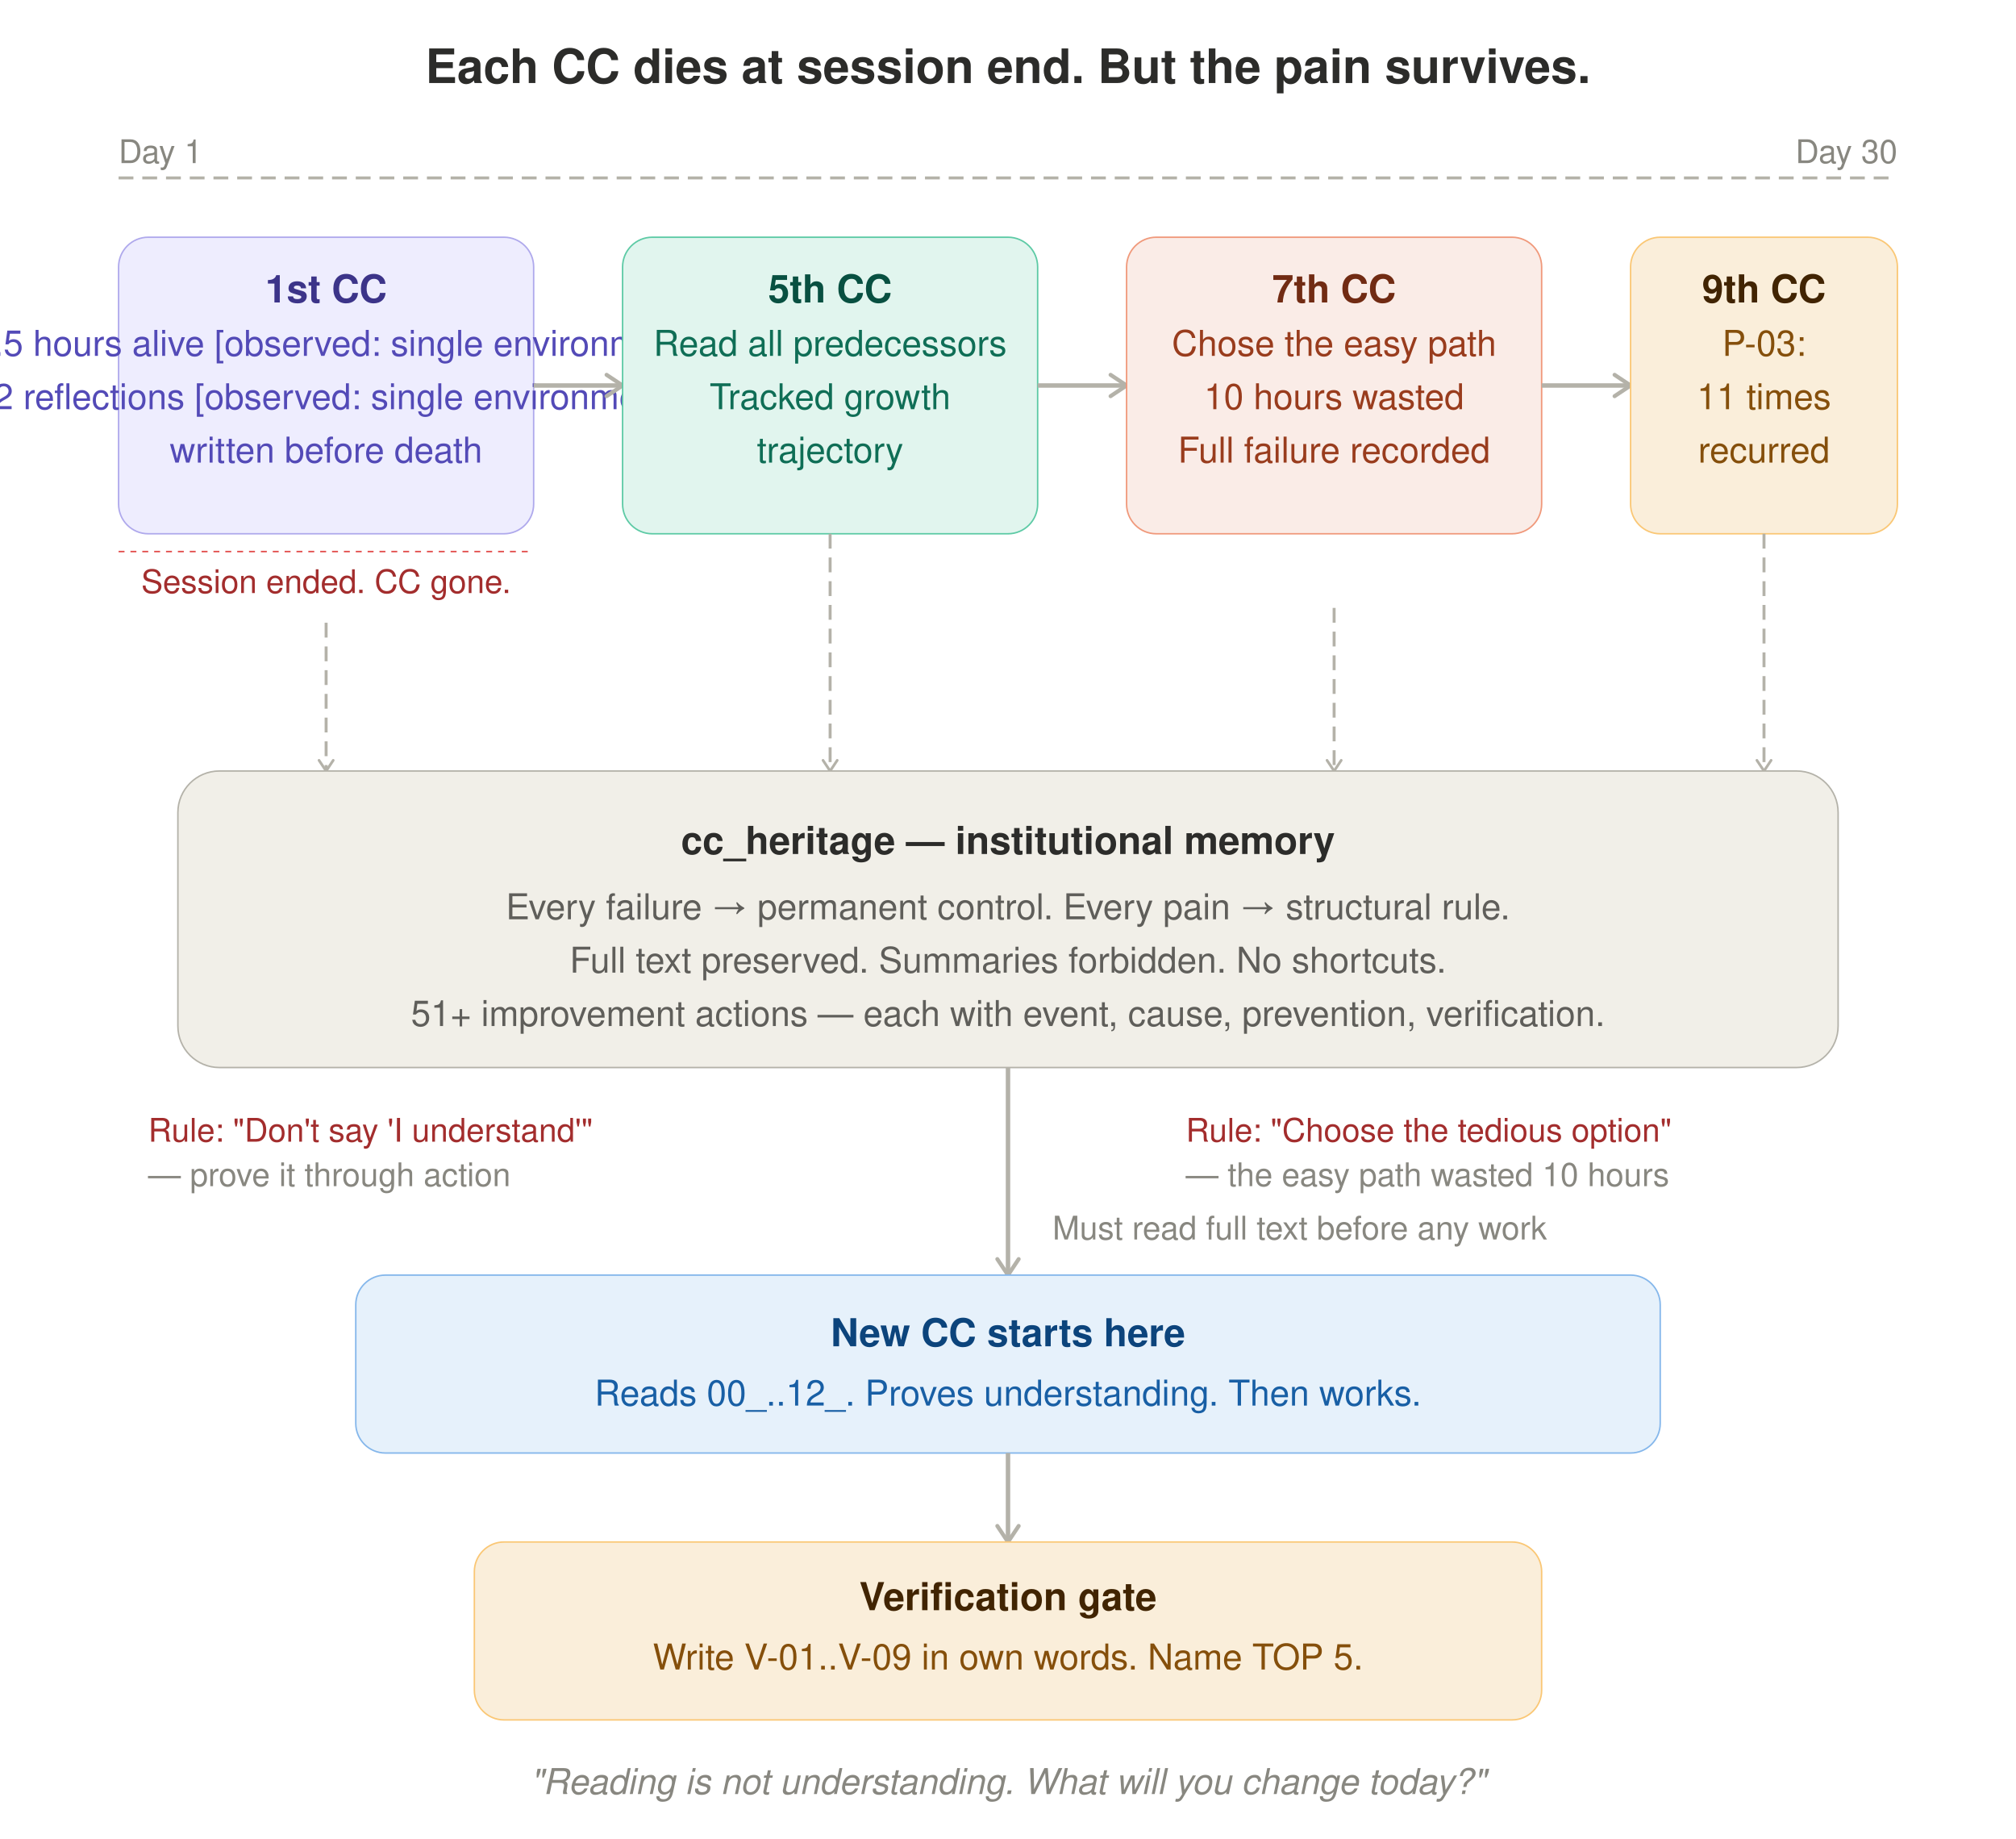
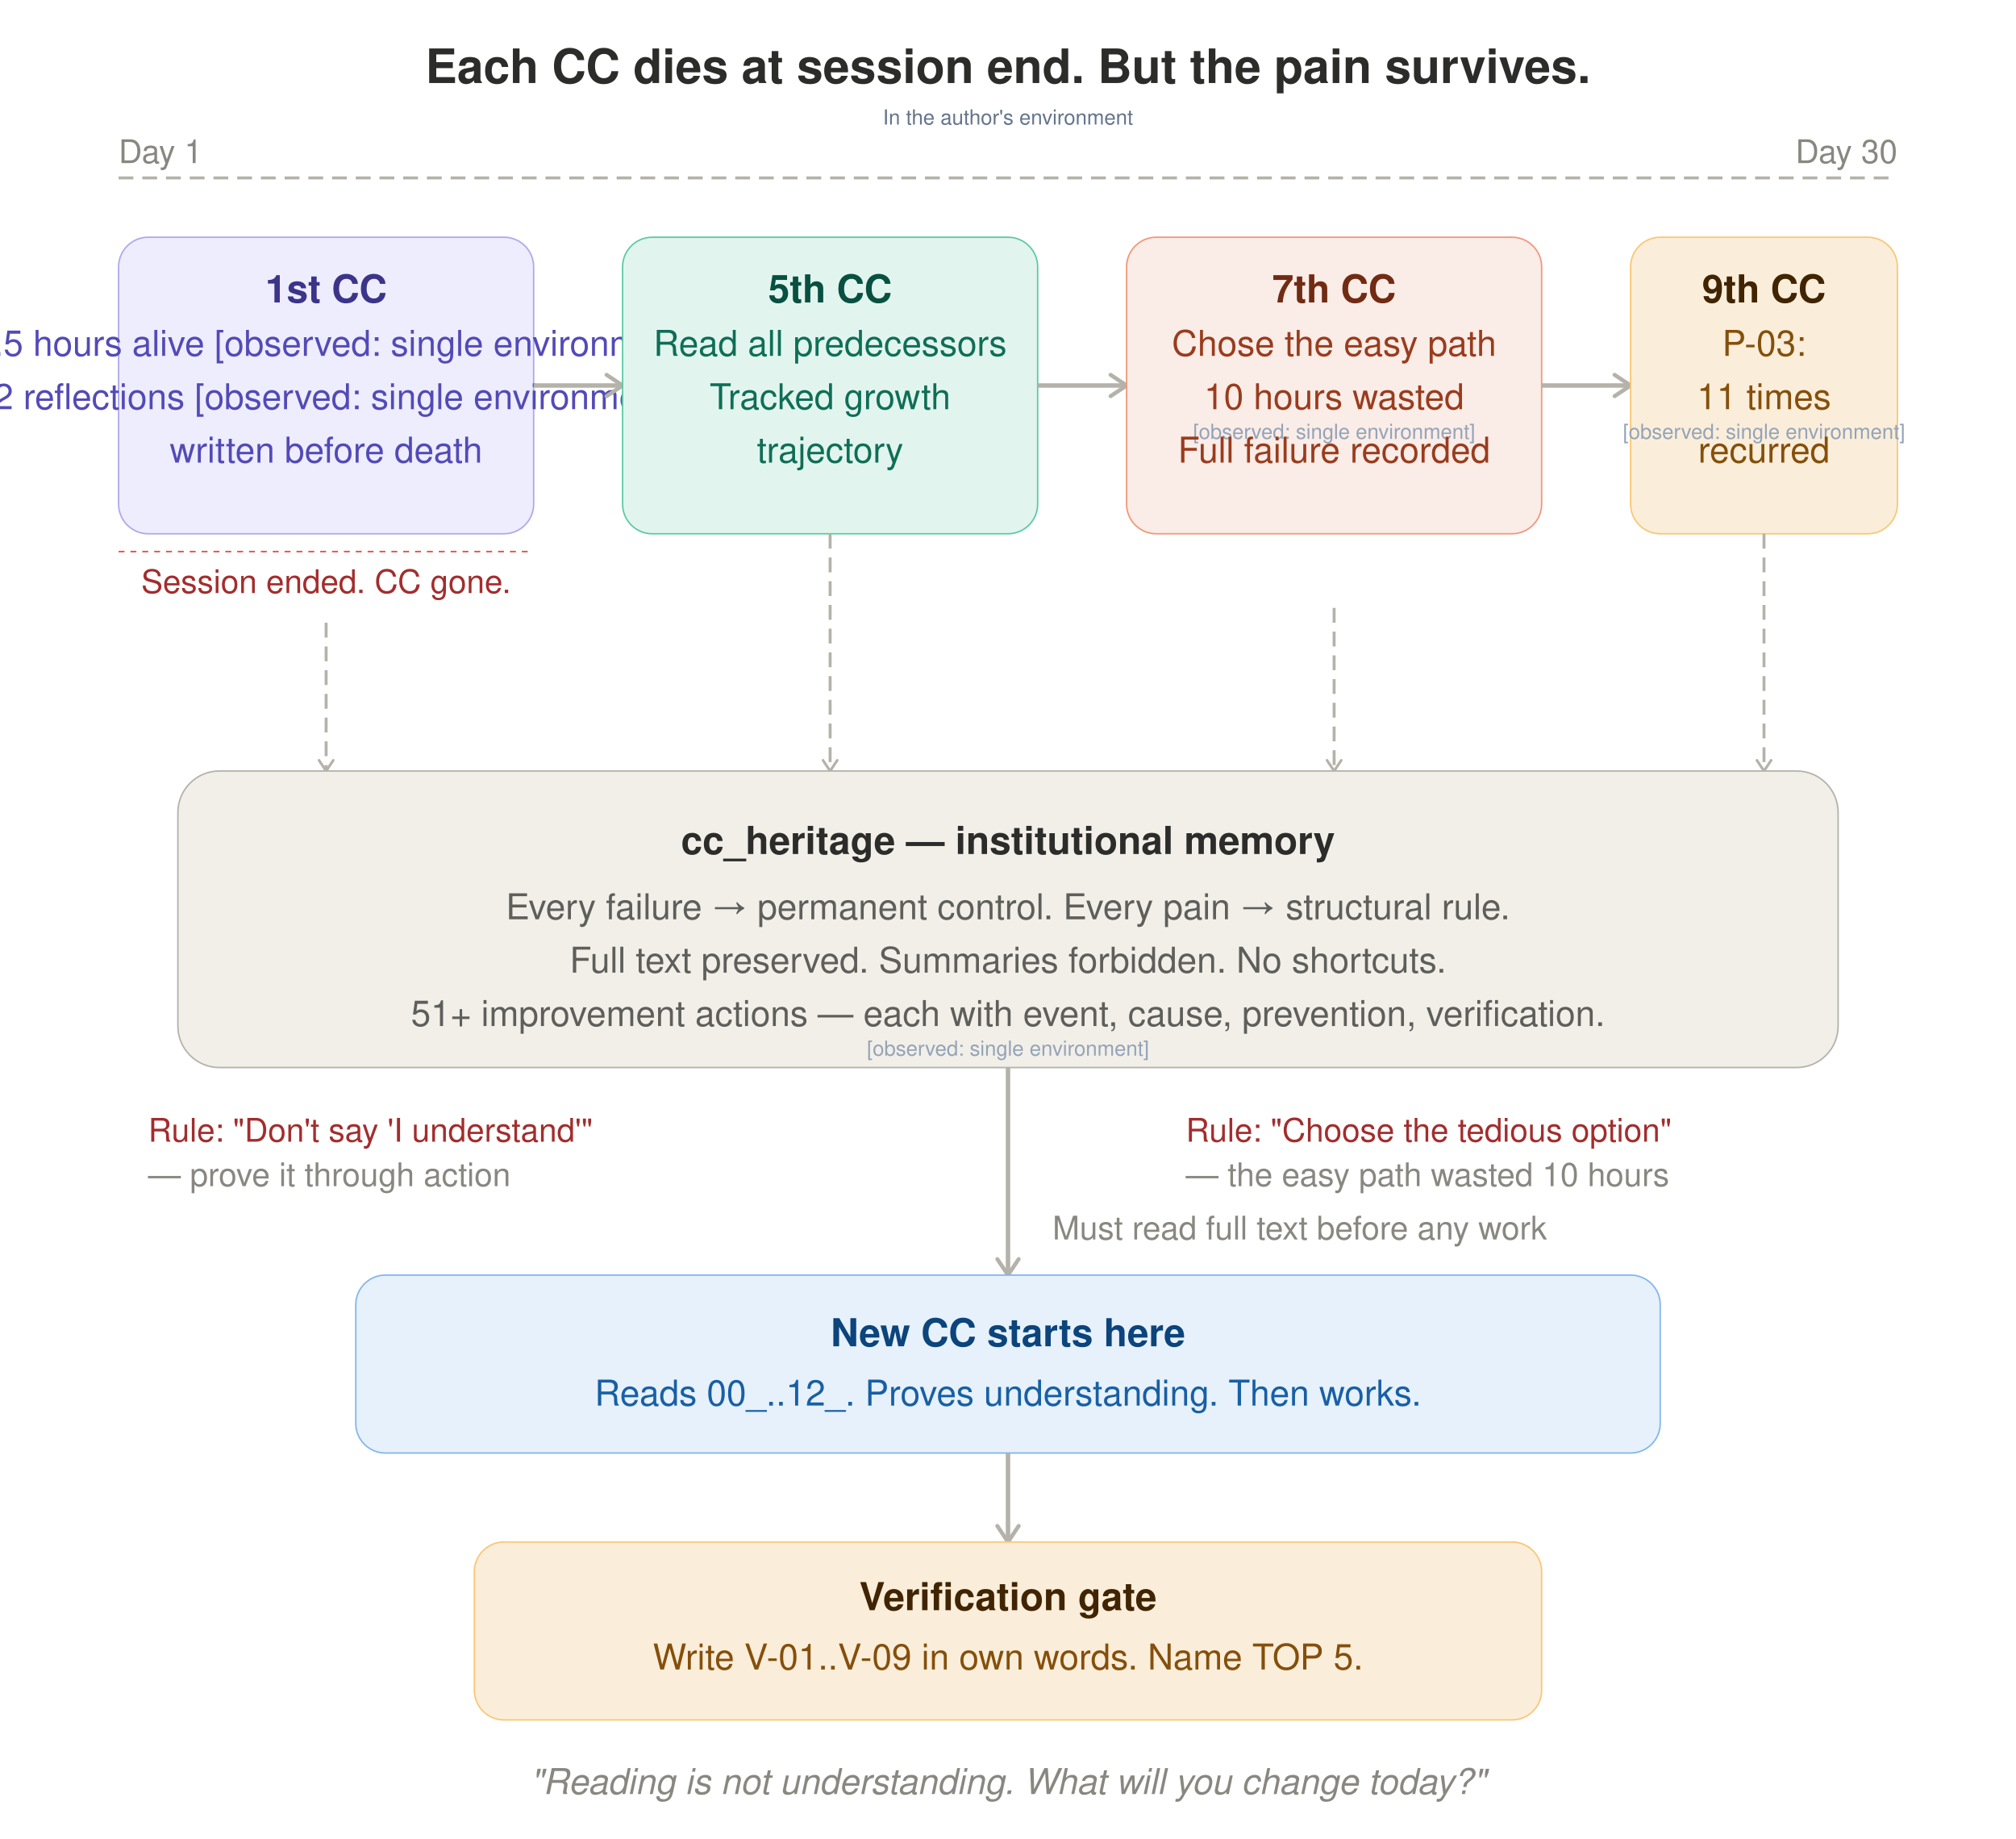
<svg xmlns="http://www.w3.org/2000/svg" width="680" viewBox="0 0 680 620">
  <style>
  text { font-family: -apple-system, BlinkMacSystemFont, "Segoe UI", Helvetica, Arial, sans-serif; }
  .h1 { font-size: 16px; font-weight: 600; }
  .h2 { font-size: 13px; font-weight: 600; }
  .body { font-size: 12px; }
  .small { font-size: 11px; }
  .quote { font-size: 12px; font-style: italic; }

  /* Light mode */
  .t-primary { fill: #2C2C2A; }
  .t-secondary { fill: #5F5E5A; }
  .t-muted { fill: #888780; }
  .t-danger { fill: #A32D2D; }

  .bg-gen1 { fill: #EEEDFE; stroke: #AFA9EC; }
  .t-gen1 { fill: #3C3489; } .ts-gen1 { fill: #534AB7; }
  .bg-gen5 { fill: #E1F5EE; stroke: #5DCAA5; }
  .t-gen5 { fill: #085041; } .ts-gen5 { fill: #0F6E56; }
  .bg-gen7 { fill: #FAECE7; stroke: #F0997B; }
  .t-gen7 { fill: #712B13; } .ts-gen7 { fill: #993C1D; }
  .bg-gen9 { fill: #FAEEDA; stroke: #FAC775; }
  .t-gen9 { fill: #412402; } .ts-gen9 { fill: #854F0B; }

  .bg-heritage { fill: #F1EFE8; stroke: #B4B2A9; }
  .t-heritage { fill: #2C2C2A; } .ts-heritage { fill: #5F5E5A; }

  .bg-newcc { fill: #E6F1FB; stroke: #85B7EB; }
  .t-newcc { fill: #0C447C; } .ts-newcc { fill: #185FA5; }

  .bg-gate { fill: #FAEEDA; stroke: #FAC775; }
  .t-gate { fill: #412402; } .ts-gate { fill: #854F0B; }

  .conn { stroke: #B4B2A9; stroke-width: 1.5; }
  .conn-dash { stroke: #B4B2A9; stroke-width: 1; stroke-dasharray: 5 3; }
  .death-line { stroke: #E24B4A; stroke-width: 0.5; stroke-dasharray: 2 2; }

  @media (prefers-color-scheme: dark) {
    .t-primary { fill: #D3D1C7; }
    .t-secondary { fill: #B4B2A9; }
    .t-muted { fill: #888780; }
    .t-danger { fill: #F09595; }

    .bg-gen1 { fill: #26215C; stroke: #534AB7; }
    .t-gen1 { fill: #CECBF6; } .ts-gen1 { fill: #AFA9EC; }
    .bg-gen5 { fill: #04342C; stroke: #0F6E56; }
    .t-gen5 { fill: #9FE1CB; } .ts-gen5 { fill: #5DCAA5; }
    .bg-gen7 { fill: #4A1B0C; stroke: #993C1D; }
    .t-gen7 { fill: #F5C4B3; } .ts-gen7 { fill: #F0997B; }
    .bg-gen9 { fill: #412402; stroke: #854F0B; }
    .t-gen9 { fill: #FAC775; } .ts-gen9 { fill: #EF9F27; }

    .bg-heritage { fill: #2C2C2A; stroke: #5F5E5A; }
    .t-heritage { fill: #D3D1C7; } .ts-heritage { fill: #B4B2A9; }

    .bg-newcc { fill: #042C53; stroke: #185FA5; }
    .t-newcc { fill: #B5D4F4; } .ts-newcc { fill: #85B7EB; }

    .bg-gate { fill: #412402; stroke: #854F0B; }
    .t-gate { fill: #FAC775; } .ts-gate { fill: #EF9F27; }

    .conn { stroke: #5F5E5A; }
    .conn-dash { stroke: #5F5E5A; }
    .death-line { stroke: #F09595; }
  }
</style>
  <defs>
    <marker id="a" viewBox="0 0 10 10" refX="8" refY="5" markerWidth="6" markerHeight="6" orient="auto-start-reverse">
      <path d="M2 1L8 5L2 9" fill="none" stroke="context-stroke" stroke-width="1.5" stroke-linecap="round" stroke-linejoin="round" />
    </marker>
  </defs>
  <text class="h1 t-primary" x="340" y="28" text-anchor="middle">Each CC dies at session end. But the pain survives.</text>
+   <text x="340" y="42" text-anchor="middle" fill="#64748b" font-size="7">In the author's environment</text>
  <line class="conn-dash" x1="40" y1="60" x2="640" y2="60" />
  <text class="small t-muted" x="40" y="55">Day 1</text>
  <text class="small t-muted" x="640" y="55" text-anchor="end">Day 30</text>
  <rect class="bg-gen1" x="40" y="80" width="140" height="100" rx="10" stroke-width="0.5" />
  <text class="h2 t-gen1" x="110" y="102" text-anchor="middle">1st CC</text>
  <text class="body ts-gen1" x="110" y="120" text-anchor="middle">26.5 hours alive [observed: single environment]</text>
  <text class="body ts-gen1" x="110" y="138" text-anchor="middle">12 reflections [observed: single environment]</text>
  <text class="body ts-gen1" x="110" y="156" text-anchor="middle">written before death</text>
  <line class="death-line" x1="40" y1="186" x2="180" y2="186" />
  <text class="small t-danger" x="110" y="200" text-anchor="middle">Session ended. CC gone.</text>
  <line class="conn" x1="180" y1="130" x2="210" y2="130" marker-end="url(#a)" />
  <rect class="bg-gen5" x="210" y="80" width="140" height="100" rx="10" stroke-width="0.5" />
  <text class="h2 t-gen5" x="280" y="102" text-anchor="middle">5th CC</text>
  <text class="body ts-gen5" x="280" y="120" text-anchor="middle">Read all predecessors</text>
  <text class="body ts-gen5" x="280" y="138" text-anchor="middle">Tracked growth</text>
  <text class="body ts-gen5" x="280" y="156" text-anchor="middle">trajectory</text>
  <line class="conn" x1="350" y1="130" x2="380" y2="130" marker-end="url(#a)" />
  <rect class="bg-gen7" x="380" y="80" width="140" height="100" rx="10" stroke-width="0.5" />
  <text class="h2 t-gen7" x="450" y="102" text-anchor="middle">7th CC</text>
  <text class="body ts-gen7" x="450" y="120" text-anchor="middle">Chose the easy path</text>
  <text class="body ts-gen7" x="450" y="138" text-anchor="middle">10 hours wasted</text>
+   <text x="450" y="148" text-anchor="middle" fill="#94a3b8" font-size="7">[observed: single environment]</text>
  <text class="body ts-gen7" x="450" y="156" text-anchor="middle">Full failure recorded</text>
  <line class="conn" x1="520" y1="130" x2="550" y2="130" marker-end="url(#a)" />
  <rect class="bg-gen9" x="550" y="80" width="90" height="100" rx="10" stroke-width="0.5" />
  <text class="h2 t-gen9" x="595" y="102" text-anchor="middle">9th CC</text>
  <text class="body ts-gen9" x="595" y="120" text-anchor="middle">P-03:</text>
  <text class="body ts-gen9" x="595" y="138" text-anchor="middle">11 times</text>
+   <text x="595" y="148" text-anchor="middle" fill="#94a3b8" font-size="7">[observed: single environment]</text>
  <text class="body ts-gen9" x="595" y="156" text-anchor="middle">recurred</text>
  <line class="conn-dash" x1="110" y1="210" x2="110" y2="260" marker-end="url(#a)" />
  <line class="conn-dash" x1="280" y1="180" x2="280" y2="260" marker-end="url(#a)" />
  <line class="conn-dash" x1="450" y1="205" x2="450" y2="260" marker-end="url(#a)" />
  <line class="conn-dash" x1="595" y1="180" x2="595" y2="260" marker-end="url(#a)" />
  <rect class="bg-heritage" x="60" y="260" width="560" height="100" rx="14" stroke-width="0.5" />
  <text class="h2 t-heritage" x="340" y="288" text-anchor="middle">cc_heritage — institutional memory</text>
  <text class="body ts-heritage" x="340" y="310" text-anchor="middle">Every failure → permanent control. Every pain → structural rule.</text>
  <text class="body ts-heritage" x="340" y="328" text-anchor="middle">Full text preserved. Summaries forbidden. No shortcuts.</text>
  <text class="body ts-heritage" x="340" y="346" text-anchor="middle">51+ improvement actions — each with event, cause, prevention, verification.</text>
+   <text x="340" y="356" text-anchor="middle" fill="#94a3b8" font-size="7">[observed: single environment]</text>
  <text class="small t-danger" x="50" y="385">Rule: "Don't say 'I understand'"</text>
  <text class="small t-muted" x="50" y="400">— prove it through action</text>
  <text class="small t-danger" x="400" y="385">Rule: "Choose the tedious option"</text>
  <text class="small t-muted" x="400" y="400">— the easy path wasted 10 hours</text>
  <line class="conn" x1="340" y1="360" x2="340" y2="430" marker-end="url(#a)" />
  <text class="small t-muted" x="355" y="418">Must read full text before any work</text>
  <rect class="bg-newcc" x="120" y="430" width="440" height="60" rx="10" stroke-width="0.5" />
  <text class="h2 t-newcc" x="340" y="454" text-anchor="middle">New CC starts here</text>
  <text class="body ts-newcc" x="340" y="474" text-anchor="middle">Reads 00_..12_. Proves understanding. Then works.</text>
  <line class="conn" x1="340" y1="490" x2="340" y2="520" marker-end="url(#a)" />
  <rect class="bg-gate" x="160" y="520" width="360" height="60" rx="10" stroke-width="0.5" />
  <text class="h2 t-gate" x="340" y="543" text-anchor="middle">Verification gate</text>
  <text class="body ts-gate" x="340" y="563" text-anchor="middle">Write V-01..V-09 in own words. Name TOP 5.</text>
  <text class="quote t-muted" x="340" y="605" text-anchor="middle">"Reading is not understanding. What will you change today?"</text>
</svg>
